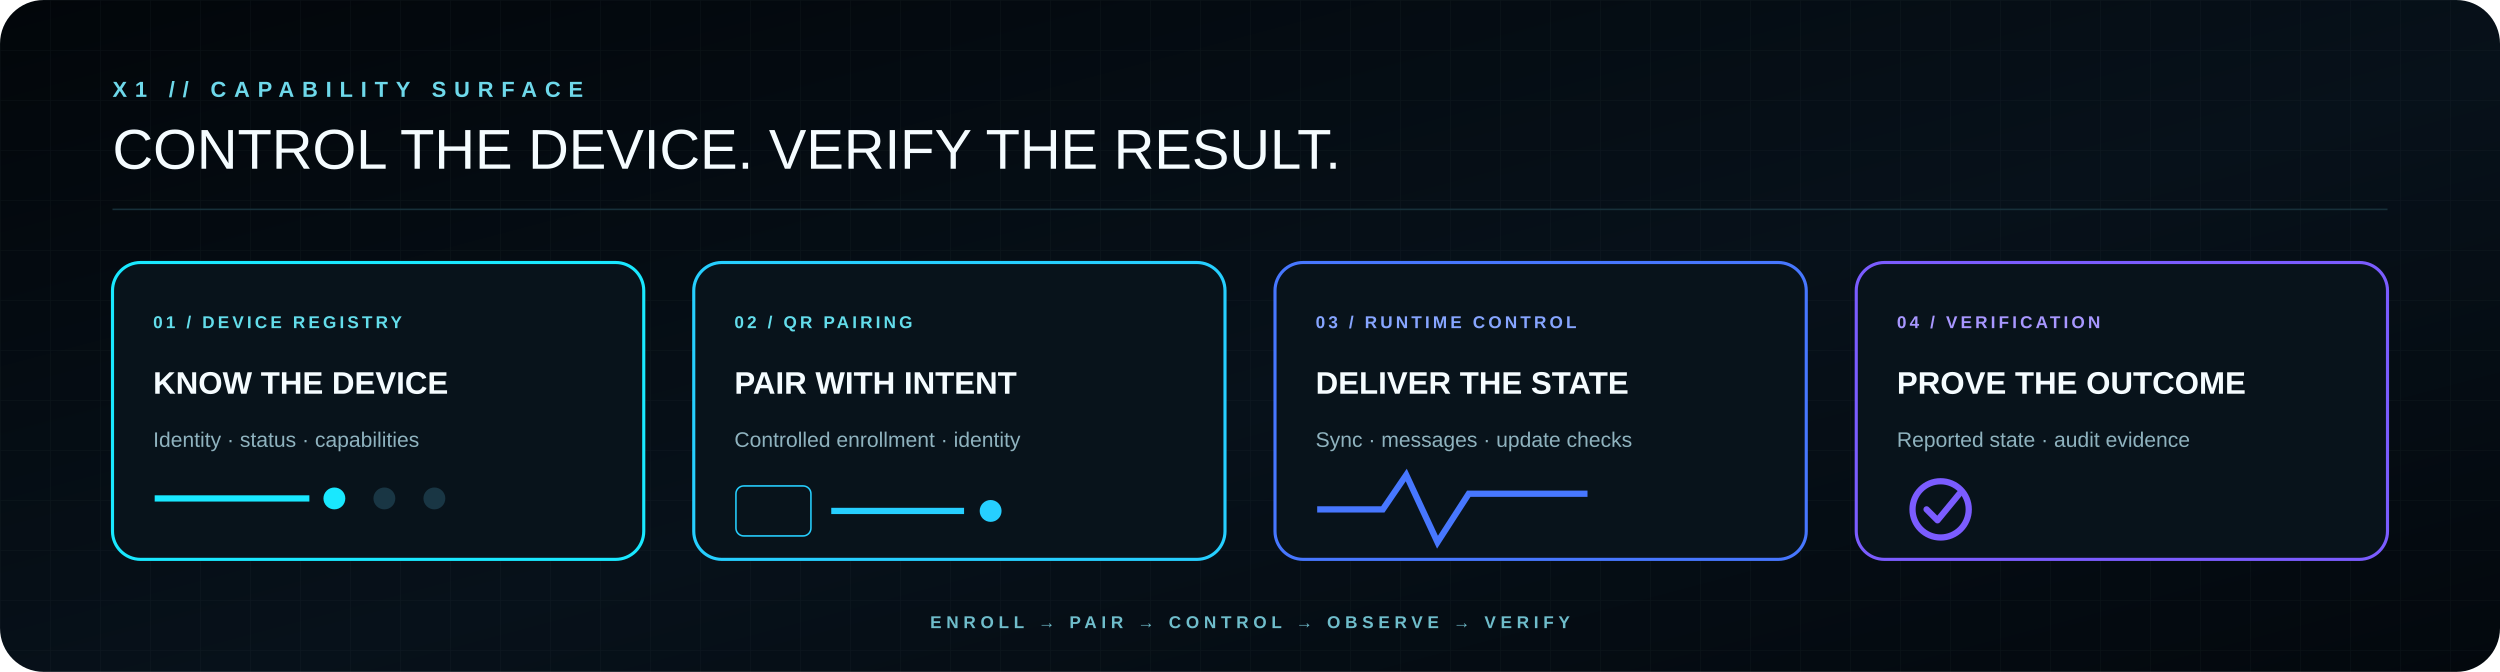
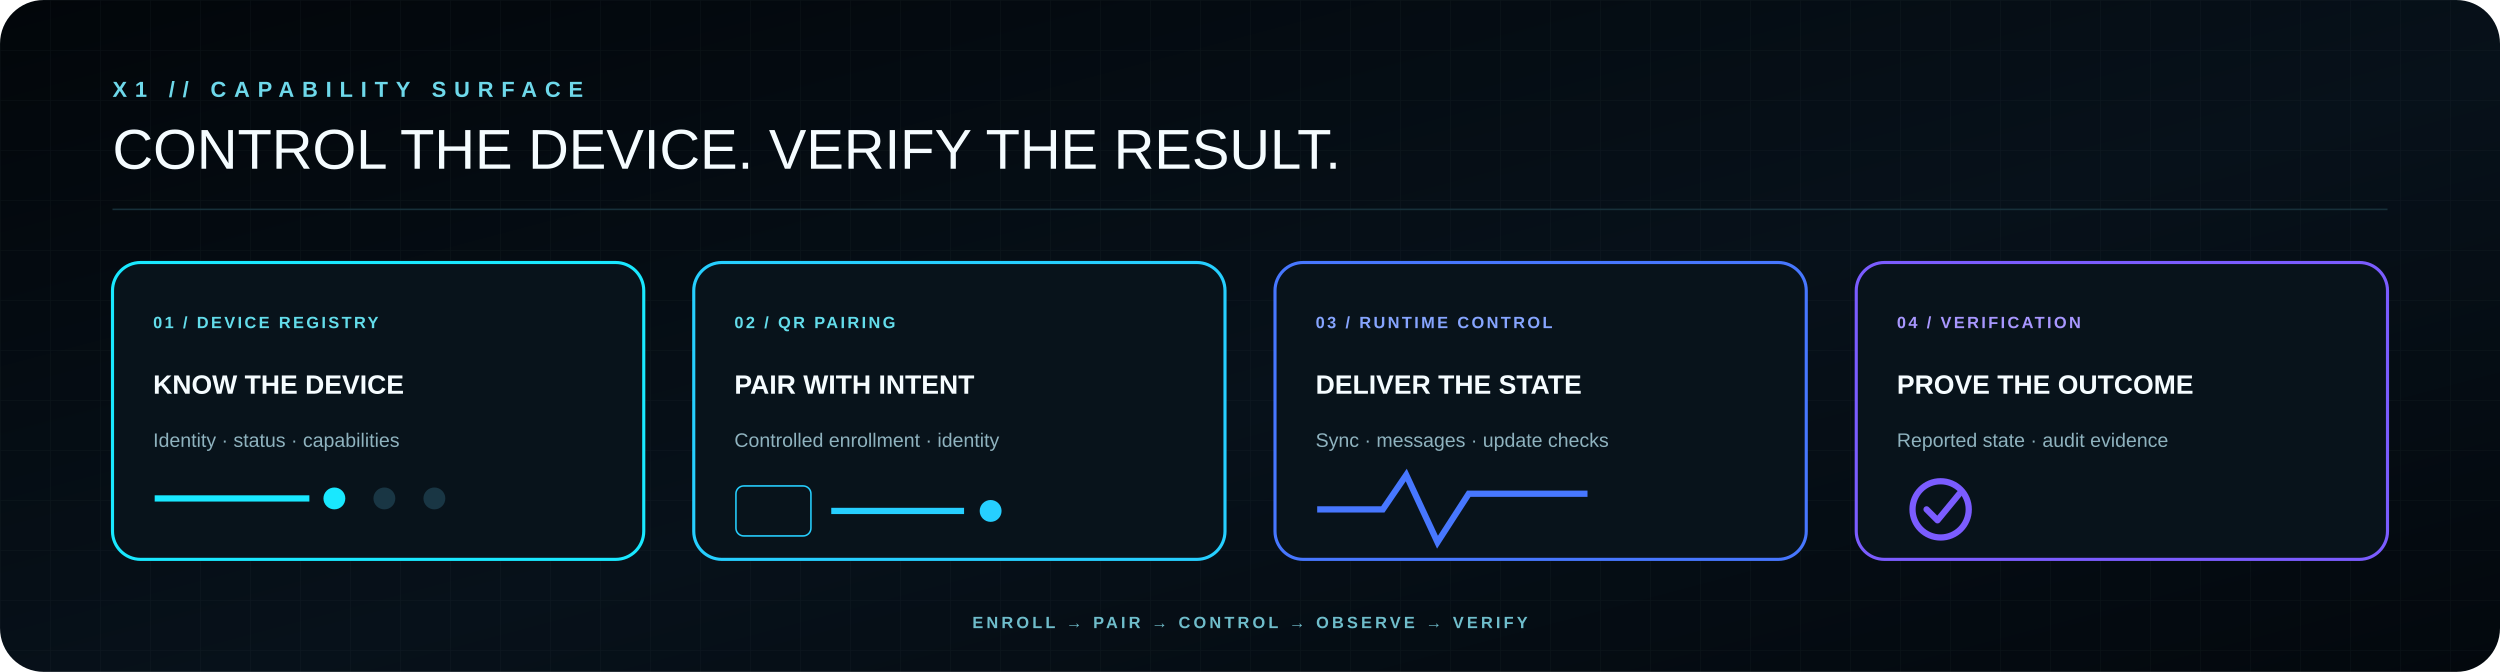
<svg xmlns="http://www.w3.org/2000/svg" width="1600" height="430" viewBox="0 0 1600 430" role="img" aria-label="X1 TiviMate capability deck">
  <defs>
    <linearGradient id="bg" x1="0" y1="0" x2="1" y2="1">
      <stop stop-color="#02060A" />
      <stop offset=".55" stop-color="#07111A" />
      <stop offset="1" stop-color="#03080D" />
    </linearGradient>
    <linearGradient id="c" x1="0" x2="1">
      <stop stop-color="#19F6FF" />
      <stop offset="1" stop-color="#326BFF" />
    </linearGradient>
    <pattern id="grid" width="32" height="32" patternUnits="userSpaceOnUse">
      <path d="M32 0H0V32" fill="none" stroke="#8FB3BF" stroke-opacity=".045" />
    </pattern>
    <filter id="g">
      <feGaussianBlur stdDeviation="8" result="b" />
      <feMerge>
        <feMergeNode in="b" />
        <feMergeNode in="SourceGraphic" />
      </feMerge>
    </filter>
  </defs>
-   <style>g[font-family] &gt; g &gt; text:nth-of-type(1){font-size:11px;letter-spacing:2px}g[font-family] &gt; g &gt; text:nth-of-type(2){font-size:20px;letter-spacing:0}g[font-family] &gt; g &gt; text:nth-of-type(n+3){font-size:13.5px;letter-spacing:0}</style>
  <rect width="1600" height="430" rx="28" fill="url(#bg)" />
  <rect width="1600" height="430" rx="28" fill="url(#grid)" />
  <text x="72" y="62" font-family="Arial,Helvetica,sans-serif" font-size="14" font-weight="700" letter-spacing="5" fill="#6ED8EA">X1 // CAPABILITY SURFACE</text>
  <text x="72" y="108" font-family="Arial Black,Arial,sans-serif" font-size="36" fill="#F5FCFF">CONTROL THE DEVICE. VERIFY THE RESULT.</text>
  <path d="M72 134H1528" stroke="#17303A" />
  <g font-family="Arial,Helvetica,sans-serif">
    <g transform="translate(72 168)">
      <rect width="340" height="190" rx="18" fill="#08131B" stroke="#19E8FF" stroke-width="2" />
-       <text x="26" y="42" font-size="12" font-weight="700" letter-spacing="3" fill="#63DDEB">01 / DEVICE REGISTRY</text>
-       <text x="26" y="84" font-size="25" font-weight="800" fill="#F5FCFF">KNOW THE DEVICE</text>
-       <text x="26" y="118" font-size="16" fill="#8FB3BF">Identity · status · capabilities</text>
+       <text x="26" y="42" font-size="10.5" font-weight="700" letter-spacing="1.5" fill="#63DDEB">01 / DEVICE REGISTRY</text>
+       <text x="26" y="84" font-size="17" font-weight="800" fill="#F5FCFF">KNOW THE DEVICE</text>
+       <text x="26" y="118" font-size="12.5" fill="#8FB3BF">Identity · status · capabilities</text>
      <path d="M27 151H126" stroke="#19E8FF" stroke-width="4" />
      <circle cx="142" cy="151" r="7" fill="#19E8FF" />
      <circle cx="174" cy="151" r="7" fill="#193644" />
      <circle cx="206" cy="151" r="7" fill="#193644" />
    </g>
    <g transform="translate(444 168)">
      <rect width="340" height="190" rx="18" fill="#08131B" stroke="#26CFFF" stroke-width="2" />
-       <text x="26" y="42" font-size="12" font-weight="700" letter-spacing="3" fill="#63DDEB">02 / QR PAIRING</text>
-       <text x="26" y="84" font-size="25" font-weight="800" fill="#F5FCFF">PAIR WITH INTENT</text>
-       <text x="26" y="118" font-size="16" fill="#8FB3BF">Controlled enrollment · identity</text>
+       <text x="26" y="42" font-size="10.5" font-weight="700" letter-spacing="1.5" fill="#63DDEB">02 / QR PAIRING</text>
+       <text x="26" y="84" font-size="17" font-weight="800" fill="#F5FCFF">PAIR WITH INTENT</text>
+       <text x="26" y="118" font-size="12.5" fill="#8FB3BF">Controlled enrollment · identity</text>
      <rect x="27" y="143" width="48" height="32" rx="5" fill="none" stroke="#26CFFF" />
      <path d="M88 159H173" stroke="#26CFFF" stroke-width="4" />
      <circle cx="190" cy="159" r="7" fill="#26CFFF" />
    </g>
    <g transform="translate(816 168)">
      <rect width="340" height="190" rx="18" fill="#08131B" stroke="#4777FF" stroke-width="2" />
-       <text x="26" y="42" font-size="12" font-weight="700" letter-spacing="3" fill="#86A5FF">03 / RUNTIME CONTROL</text>
-       <text x="26" y="84" font-size="25" font-weight="800" fill="#F5FCFF">DELIVER THE STATE</text>
-       <text x="26" y="118" font-size="16" fill="#8FB3BF">Sync · messages · update checks</text>
+       <text x="26" y="42" font-size="10.5" font-weight="700" letter-spacing="1.5" fill="#86A5FF">03 / RUNTIME CONTROL</text>
+       <text x="26" y="84" font-size="17" font-weight="800" fill="#F5FCFF">DELIVER THE STATE</text>
+       <text x="26" y="118" font-size="12.5" fill="#8FB3BF">Sync · messages · update checks</text>
      <path d="M27 158h42l15-22 20 43 20-31h76" fill="none" stroke="#4777FF" stroke-width="4" />
    </g>
    <g transform="translate(1188 168)">
      <rect width="340" height="190" rx="18" fill="#08131B" stroke="#7B5CFF" stroke-width="2" />
-       <text x="26" y="42" font-size="12" font-weight="700" letter-spacing="3" fill="#A897FF">04 / VERIFICATION</text>
-       <text x="26" y="84" font-size="25" font-weight="800" fill="#F5FCFF">PROVE THE OUTCOME</text>
-       <text x="26" y="118" font-size="16" fill="#8FB3BF">Reported state · audit evidence</text>
+       <text x="26" y="42" font-size="10.5" font-weight="700" letter-spacing="1.5" fill="#A897FF">04 / VERIFICATION</text>
+       <text x="26" y="84" font-size="17" font-weight="800" fill="#F5FCFF">PROVE THE OUTCOME</text>
+       <text x="26" y="118" font-size="12.5" fill="#8FB3BF">Reported state · audit evidence</text>
      <circle cx="54" cy="158" r="18" fill="none" stroke="#7B5CFF" stroke-width="4" />
      <path d="M45 158l7 7 14-17" fill="none" stroke="#7B5CFF" stroke-width="4" stroke-linecap="round" stroke-linejoin="round" />
    </g>
  </g>
-   <text x="800" y="402" text-anchor="middle" font-family="Arial,Helvetica,sans-serif" font-size="11" font-weight="700" letter-spacing="3" fill="#6FBDCB">ENROLL → PAIR → CONTROL → OBSERVE → VERIFY</text>
+   <text x="800" y="402" text-anchor="middle" font-family="Arial,Helvetica,sans-serif" font-size="10.5" font-weight="700" letter-spacing="2" fill="#6FBDCB">ENROLL → PAIR → CONTROL → OBSERVE → VERIFY</text>
</svg>
